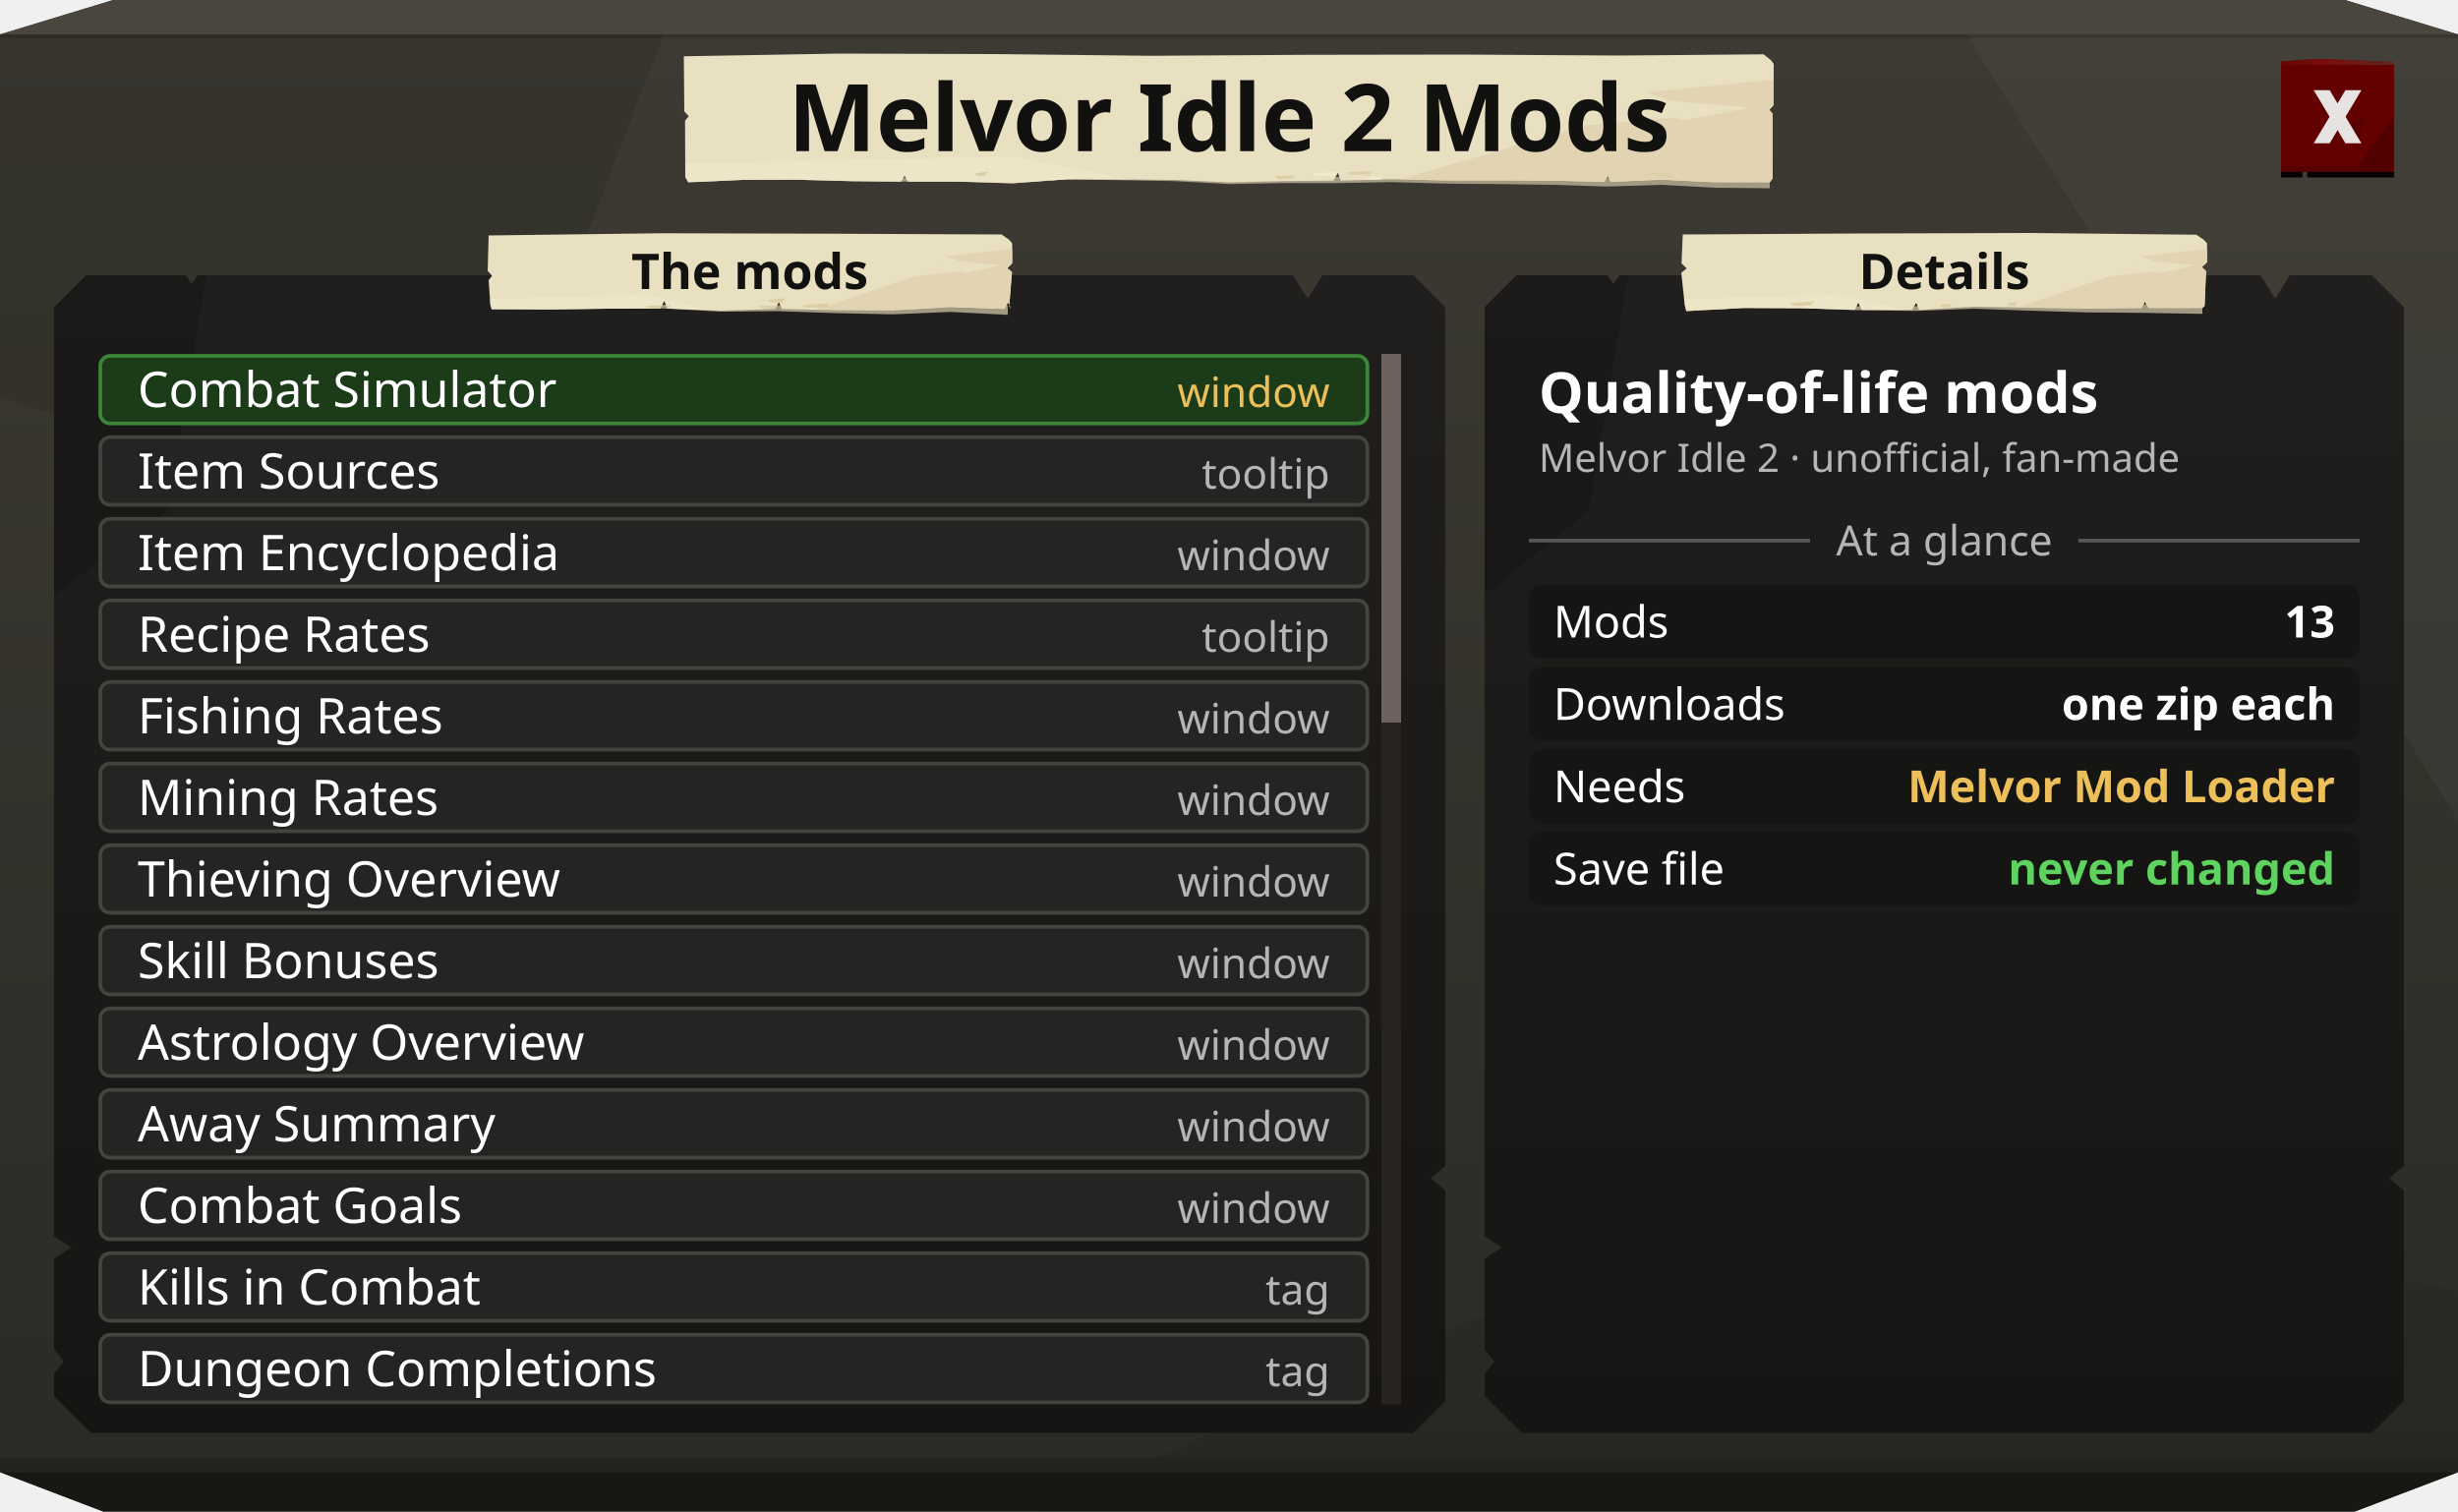
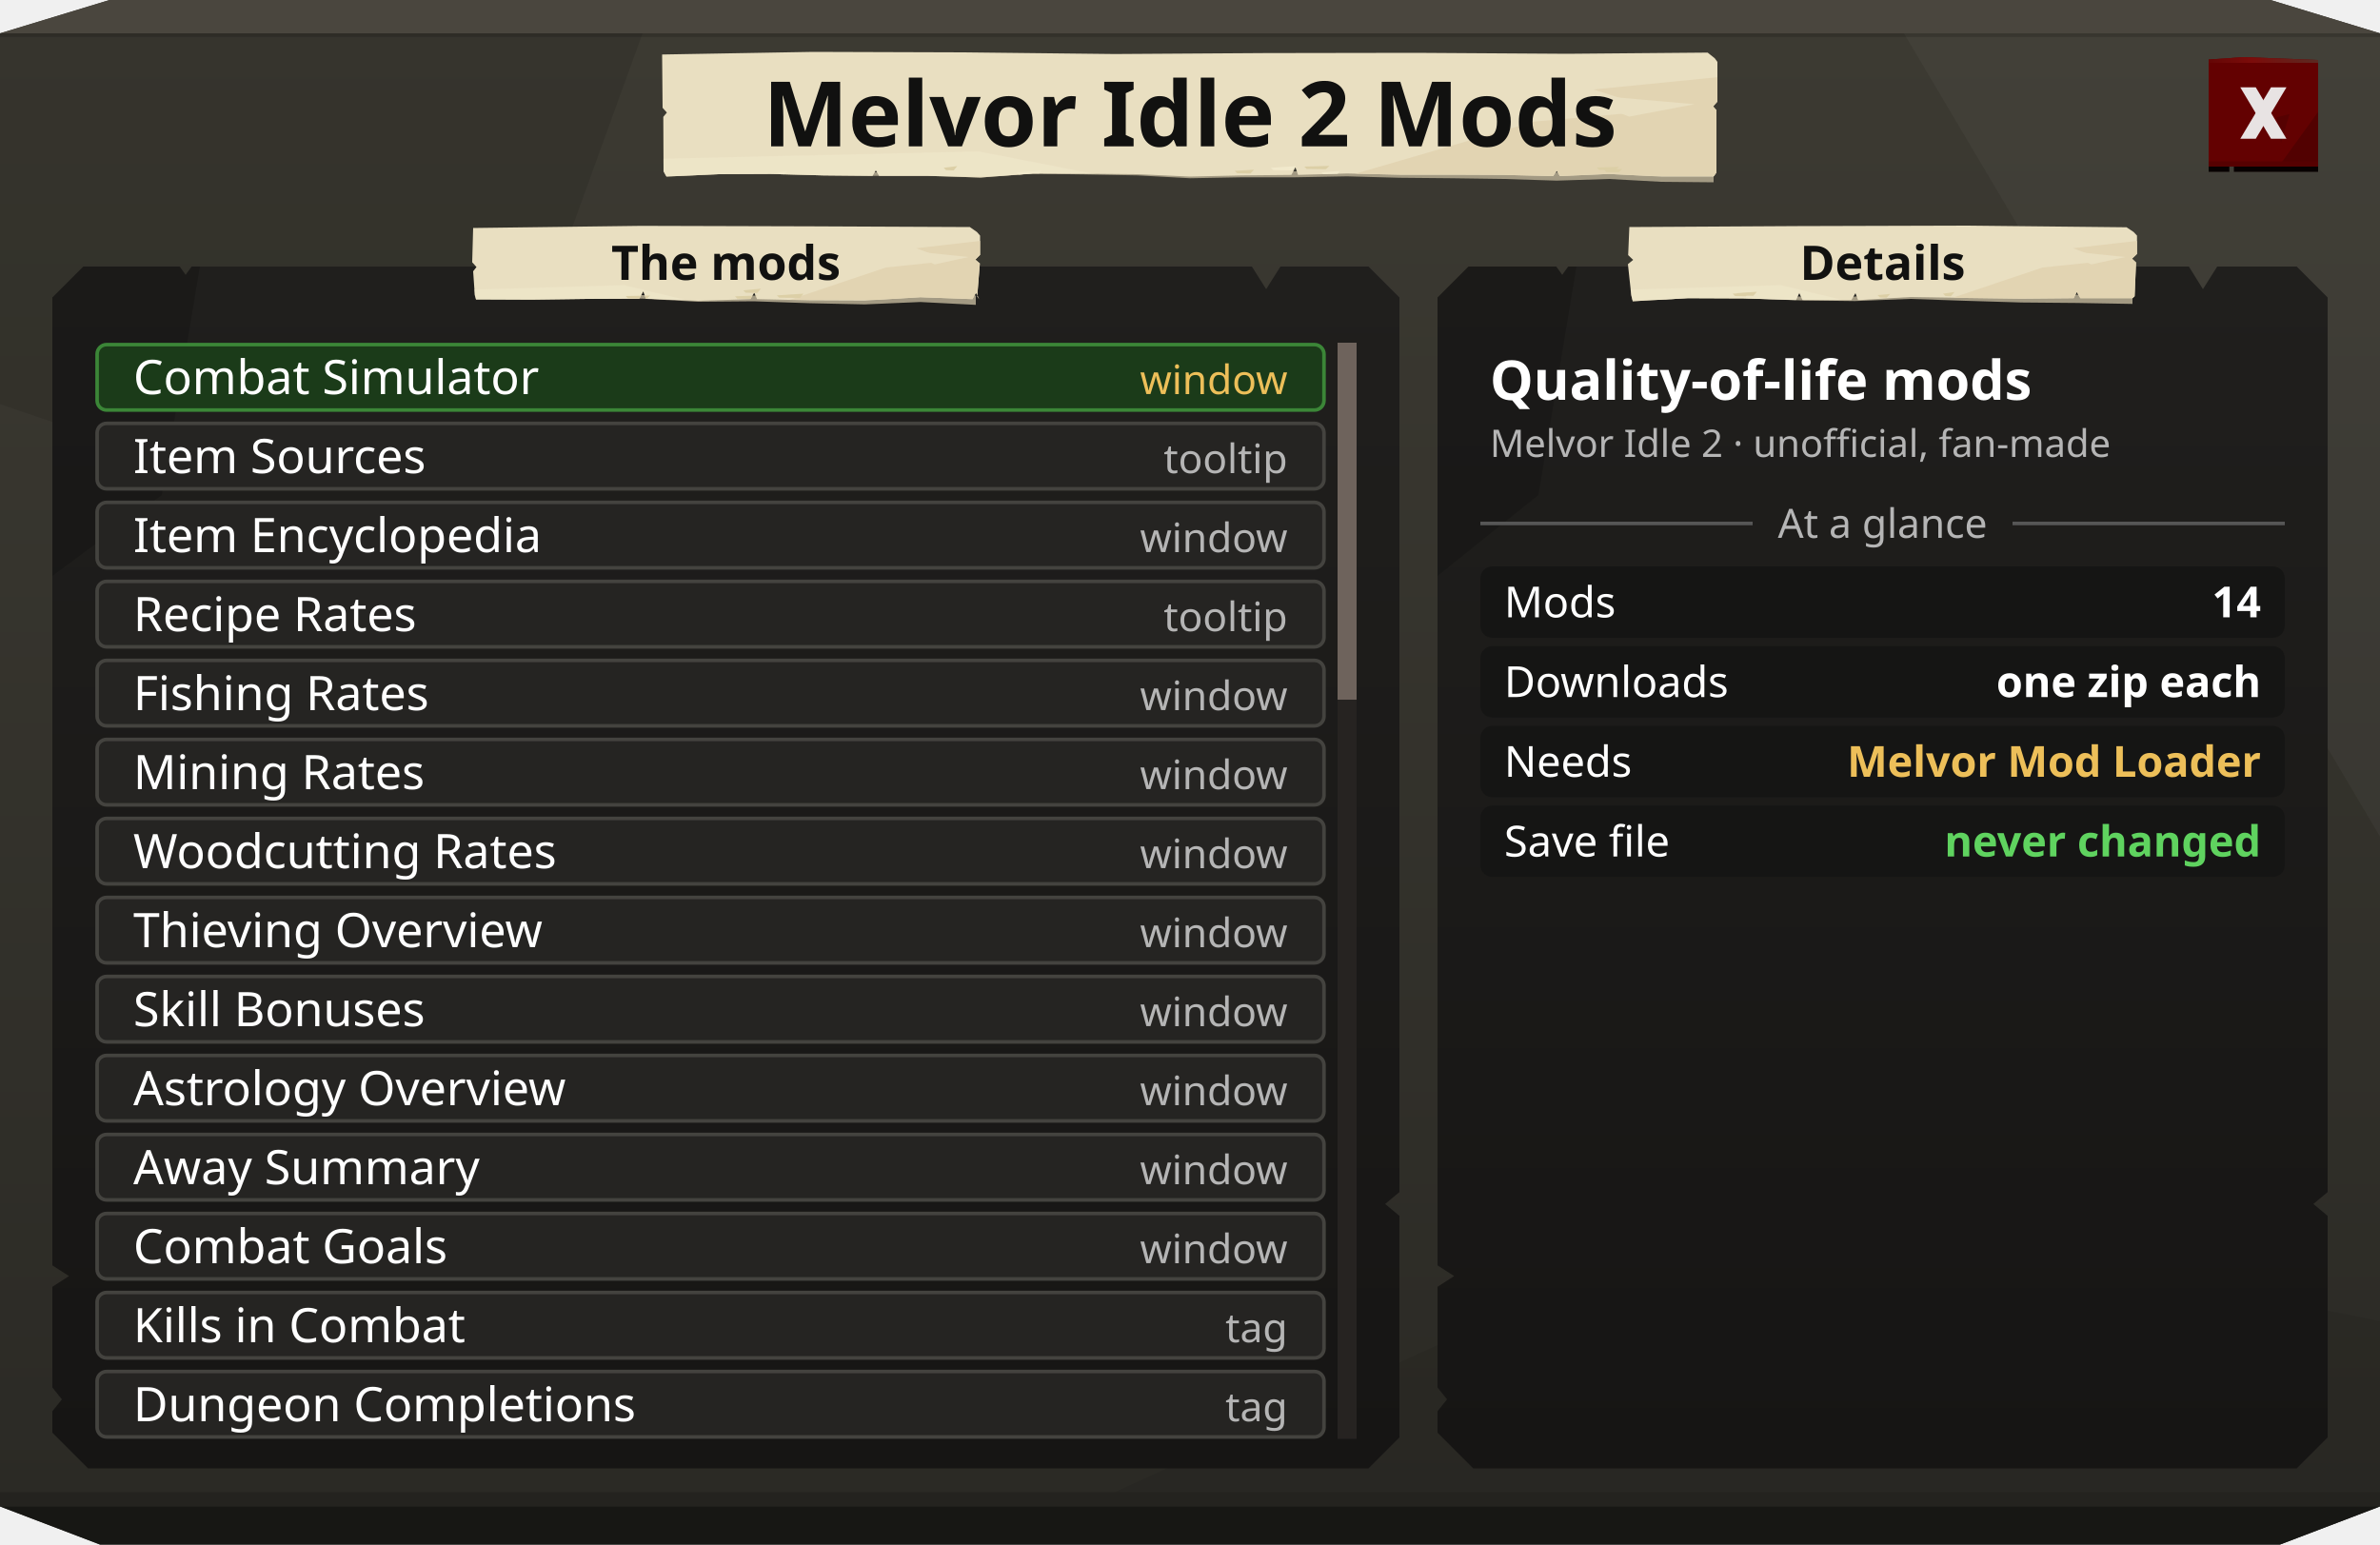
- <svg xmlns="http://www.w3.org/2000/svg" viewBox="0 0 1000 615" width="1000" height="615" role="img" aria-label="Melvor Idle 2 Mods: thirteen quality-of-life mods in the game's own look. Separate downloads. Your save is never changed.">
+ <svg xmlns="http://www.w3.org/2000/svg" viewBox="0 0 1000 649" width="1000" height="649" role="img" aria-label="Melvor Idle 2 Mods: fourteen quality-of-life mods in the game's own look. Separate downloads. Your save is never changed.">
  <defs>
    <clipPath id="c1">
-       <polygon points="46,0 954,0 1000,14 1000,599 958,615 42,615 0,599 0,14" />
+       <polygon points="46,0 954,0 1000,14 1000,633 958,649 42,649 0,633 0,14" />
    </clipPath>
-     <linearGradient id="g2" gradientUnits="userSpaceOnUse" x1="0" y1="14" x2="0" y2="599">
+     <linearGradient id="g2" gradientUnits="userSpaceOnUse" x1="0" y1="14" x2="0" y2="633">
      <stop offset="0" stop-color="#3c3a32" />
      <stop offset="1" stop-color="#2b2a25" />
    </linearGradient>
    <clipPath id="c3">
      <polygon points="278.2,22.9 341.5,21.8 404.9,22 468.3,22.7 531.7,22.3 595.1,22.2 658.5,22.6 717.5,22.1 720.5,24.5 721.6,26 721.6,42.7 719.8,44.7 721.2,46.3 721.2,72.5 720,74.2 698,74.2 676,73.1 655.4,74 654.1,71.7 652.6,74 632,73.5 610,73.4 588,73.4 566,72.9 545.4,73.5 544.3,70.3 542.6,73.5 522,73.7 500,74.2 478,73.2 456,73 434,72.9 412,74.6 390,73.9 369.4,73.9 368,71.5 366.6,73.9 346,73.7 324,73.1 302,73.2 280,74.2 278.8,72 278.7,49.1 280.2,47.3 278.4,45.3" />
    </clipPath>
    <clipPath id="c4">
      <polygon points="928,25 942.7,24 974,25.2 974,70 928,70" />
    </clipPath>
    <linearGradient id="g5" gradientUnits="userSpaceOnUse" x1="928" y1="0" x2="974" y2="0">
      <stop offset="0" stop-color="#640706" />
      <stop offset="0.4" stop-color="#7c0c0a" />
      <stop offset="1" stop-color="#5a2a22" />
    </linearGradient>
    <clipPath id="c6">
-       <polygon points="22,125 35,112 75.5,112 78,115.5 80.5,112 526,112 532,121.5 538,112 575,112 588,125 588,474.4 582,479.4 588,484.4 588,570 575,583 37,583 22,568 22,559 26,554 22,549 22,512.1 29,507.6 22,503.1" />
+       <polygon points="22,125 35,112 75.5,112 78,115.5 80.5,112 526,112 532,121.5 538,112 575,112 588,125 588,500.9 582,505.9 588,510.9 588,604 575,617 37,617 22,602 22,593 26,588 22,583 22,540.7 29,536.2 22,531.7" />
    </clipPath>
-     <linearGradient id="g7" gradientUnits="userSpaceOnUse" x1="0" y1="112" x2="0" y2="583">
+     <linearGradient id="g7" gradientUnits="userSpaceOnUse" x1="0" y1="112" x2="0" y2="617">
      <stop offset="0" stop-color="#201f1d" />
      <stop offset="1" stop-color="#161514" />
    </linearGradient>
    <clipPath id="c8">
-       <polygon points="604,125 617,112 653.9,112 656.4,115.5 658.9,112 919.7,112 925.6,121.5 931.6,112 965,112 978,125 978,474.4 972,479.4 978,484.4 978,570 965,583 619,583 604,568 604,559 608,554 604,549 604,512.1 611,507.6 604,503.1" />
+       <polygon points="604,125 617,112 653.9,112 656.4,115.5 658.9,112 919.7,112 925.6,121.5 931.6,112 965,112 978,125 978,500.9 972,505.9 978,510.9 978,604 965,617 619,617 604,602 604,593 608,588 604,583 604,540.7 611,536.2 604,531.7" />
    </clipPath>
-     <linearGradient id="g9" gradientUnits="userSpaceOnUse" x1="0" y1="112" x2="0" y2="583">
+     <linearGradient id="g9" gradientUnits="userSpaceOnUse" x1="0" y1="112" x2="0" y2="617">
      <stop offset="0" stop-color="#201f1d" />
      <stop offset="1" stop-color="#161514" />
    </linearGradient>
    <clipPath id="c10">
      <polygon points="198.8,95.8 269.3,94.9 340.7,95.1 407.5,95.4 410.5,97.5 411.8,99 411.8,107.1 409.8,109.1 411.7,110.7 410.6,124.5 411.4,125.7 410.1,123 408.6,125.7 386.7,124.9 363.3,126.3 340,126.2 318.1,125.7 316.9,123 315.3,125.7 293.3,126.4 271.4,125.5 270.3,122.4 268.6,125.5 246.7,125.6 223.3,125.9 200,125.8 199.5,124 198.8,114 200.2,112.2 198.4,110.2" />
    </clipPath>
    <clipPath id="c11">
      <polygon points="684.6,95.4 755.3,95 826.7,94.8 893.5,95.5 896.5,97.5 897.9,99 897.9,106.7 895.8,108.7 897.5,110.3 896.9,124.5 896,125.3 874.1,125.3 872.6,122.7 871.3,125.3 849.3,125.5 826,125.2 802.7,124.8 780.7,126.1 779.6,123.2 777.9,126.1 757.4,126.1 756,123.1 754.6,126.1 732.7,125.4 709.3,125.3 686,126.6 685.4,124 684,111 686.2,109.2 684.1,107.2" />
    </clipPath>
  </defs>
-   <polygon points="46,0 954,0 1000,14 1000,599 958,615 42,615 0,599 0,14" fill="url(#g2)" />
+   <polygon points="46,0 954,0 1000,14 1000,633 958,649 42,649 0,633 0,14" fill="url(#g2)" />
  <g clip-path="url(#c1)">
-     <polygon points="0,14 270,14 190,223.1 0,161.6" fill="#000000" opacity="0.1" />
-     <polygon points="1000,14 1000,333.8 800,14" fill="#ffffff" opacity="0.035" />
-     <polygon points="420,615 740,476 1000,525.2 1000,615" fill="#000000" opacity="0.07" />
+     <polygon points="0,14 270,14 190,234.7 0,169.8" fill="#000000" opacity="0.1" />
+     <polygon points="1000,14 1000,351.5 800,14" fill="#ffffff" opacity="0.035" />
+     <polygon points="420,649 740,503.2 1000,555.1 1000,649" fill="#000000" opacity="0.07" />
    <rect x="0" y="0" width="1000" height="14" fill="#4a463e" />
    <rect x="0" y="14" width="1000" height="1.5" fill="#000000" opacity="0.16" />
-     <rect x="0" y="593" width="1000" height="6" fill="#24231f" />
-     <rect x="0" y="599" width="1000" height="16" fill="#171714" />
+     <rect x="0" y="627" width="1000" height="6" fill="#24231f" />
+     <rect x="0" y="633" width="1000" height="16" fill="#171714" />
  </g>
  <polygon points="720,72.7 698,72.7 676,71.6 654,72.5 632,72 610,71.9 588,71.9 566,71.4 544,72 522,72.2 500,72.7 478,71.7 456,71.5 434,71.4 412,73.1 390,72.4 368,72.4 346,72.2 324,71.6 302,71.7 280,72.7 280,74.2 302,73.2 324,73.1 346,73.7 368,73.9 390,73.9 412,74.6 434,73 456,73.3 478,73.7 500,74.9 522,74.5 544,74.5 566,74.1 588,74.7 610,74.9 632,75.2 654,75.9 676,75.2 698,76.4 720,76.6" fill="#a39a83" />
  <polygon points="278.2,22.9 341.5,21.8 404.9,22 468.3,22.7 531.7,22.3 595.1,22.2 658.5,22.6 717.5,22.1 720.5,24.5 721.6,26 721.6,42.7 719.8,44.7 721.2,46.3 721.2,72.5 720,74.2 698,74.2 676,73.1 655.4,74 654.1,71.7 652.6,74 632,73.5 610,73.4 588,73.4 566,72.9 545.4,73.5 544.3,70.3 542.6,73.5 522,73.7 500,74.2 478,73.2 456,73 434,72.9 412,74.6 390,73.9 369.4,73.9 368,71.5 366.6,73.9 346,73.7 324,73.1 302,73.2 280,74.2 278.8,72 278.7,49.1 280.2,47.3 278.4,45.3" fill="#e9dfc1" />
  <g clip-path="url(#c3)">
    <polygon points="722,32.4 669.5,37.6 697,46.4 644.6,51.1 566,74 722,74" fill="#e2d4b2" />
    <polygon points="712,43.8 659.6,39.2 684.5,49" fill="#e9dfc1" />
    <polygon points="278,66.7 411.2,63.6 464.5,74 278,74" fill="#f1e9cc" opacity="0.55" />
    <polygon points="326.7,72.4 330.7,72 329.2,73.5 327.7,73.4" fill="#f1e9cc" />
    <polygon points="674,71.3 681.6,71 680.1,72.4 675,72.3" fill="#dccfa6" />
    <polygon points="548,70 558.6,69.7 557.1,71.1 549,71" fill="#dccfa6" />
    <polygon points="534,70.5 544.4,69.8 542.9,71.6 535,71.5" fill="#f1e9cc" />
    <polygon points="427.1,72.4 437.6,71.6 436.1,73.5 428.1,73.4" fill="#f1e9cc" />
    <polygon points="396.5,70.5 402.2,69.8 400.7,71.6 397.5,71.5" fill="#dccfa6" />
    <polygon points="555.2,72.4 563.1,71.8 561.6,73.5 556.2,73.4" fill="#f1e9cc" />
    <polygon points="670.9,70.4 680.3,70.1 678.8,71.5 671.9,71.4" fill="#dccfa6" />
    <polygon points="518.8,71.8 526.9,71.3 525.4,72.9 519.8,72.8" fill="#dccfa6" />
  </g>
  <text x="500" y="61.5" font-family="'Noto Sans','Open Sans','Segoe UI',Roboto,'Helvetica Neue',Arial,sans-serif" font-size="38" font-weight="700" fill="#111110" text-anchor="middle" textLength="351.9">Melvor Idle 2 Mods</text>
  <rect x="928" y="69" width="8.7" height="3.2" fill="#070101" />
  <rect x="938.6" y="69" width="35.4" height="3.2" fill="#070101" />
  <polygon points="928,25 942.7,24 974,25.2 974,70 928,70" fill="#630101" />
  <g clip-path="url(#c4)">
    <polygon points="974,47 957.4,70 974,70" fill="#520101" />
    <polygon points="956.5,49.3 962,47.9 958.4,59.9" fill="#560101" />
    <rect x="928" y="24" width="46" height="2.4" fill="url(#g5)" />
    <rect x="928" y="67.8" width="46" height="2.2" fill="#560101" />
  </g>
  <polygon points="941.3,36.7 947.8,36.7 960.7,58.3 954.2,58.3" fill="#e8e3e3" />
  <polygon points="960.7,36.7 954.2,36.7 941.3,58.3 947.8,58.3" fill="#e8e3e3" />
-   <polygon points="22,125 35,112 75.5,112 78,115.5 80.5,112 526,112 532,121.5 538,112 575,112 588,125 588,474.4 582,479.4 588,484.4 588,570 575,583 37,583 22,568 22,559 26,554 22,549 22,512.1 29,507.6 22,503.1" fill="url(#g7)" />
+   <polygon points="22,125 35,112 75.5,112 78,115.5 80.5,112 526,112 532,121.5 538,112 575,112 588,125 588,500.9 582,505.9 588,510.9 588,604 575,617 37,617 22,602 22,593 26,588 22,583 22,540.7 29,536.2 22,531.7" fill="url(#g7)" />
  <polygon points="22,112 84,112 68,208 22,242" fill="#000000" opacity="0.16" clip-path="url(#c6)" />
-   <polygon points="604,125 617,112 653.9,112 656.4,115.5 658.9,112 919.7,112 925.6,121.5 931.6,112 965,112 978,125 978,474.4 972,479.4 978,484.4 978,570 965,583 619,583 604,568 604,559 608,554 604,549 604,512.1 611,507.6 604,503.1" fill="url(#g9)" />
+   <polygon points="604,125 617,112 653.9,112 656.4,115.5 658.9,112 919.7,112 925.6,121.5 931.6,112 965,112 978,125 978,500.9 972,505.9 978,510.9 978,604 965,617 619,617 604,602 604,593 608,588 604,583 604,540.7 611,536.2 604,531.7" fill="url(#g9)" />
  <polygon points="604,112 662.4,112 646.4,208 604,242" fill="#000000" opacity="0.16" clip-path="url(#c8)" />
  <polygon points="410,124.2 386.7,123.4 363.3,124.8 340,124.7 316.7,124.2 293.3,124.9 270,124 246.7,124.1 223.3,124.4 200,124.3 200,125.8 223.3,125.9 246.7,125.6 270,125.5 293.3,126.8 316.7,126.6 340,127.4 363.3,127.9 386.7,126.9 410,128.1" fill="#a39a83" />
  <polygon points="198.8,95.8 269.3,94.9 340.7,95.1 407.5,95.4 410.5,97.5 411.8,99 411.8,107.1 409.8,109.1 411.7,110.7 410.6,124.5 411.4,125.7 410.1,123 408.6,125.7 386.7,124.9 363.3,126.3 340,126.2 318.1,125.7 316.9,123 315.3,125.7 293.3,126.4 271.4,125.5 270.3,122.4 268.6,125.5 246.7,125.6 223.3,125.9 200,125.8 199.5,124 198.8,114 200.2,112.2 198.4,110.2" fill="#e9dfc1" />
  <g clip-path="url(#c10)">
    <polygon points="412,101.2 385,104.3 399.2,109.6 372.2,112.4 331.8,126 412,126" fill="#e2d4b2" />
    <polygon points="406.9,108 379.9,105.2 392.7,111.1" fill="#e9dfc1" />
    <polygon points="198,121.7 262.2,119.8 287.9,126 198,126" fill="#f1e9cc" opacity="0.55" />
    <polygon points="312.3,122 319.7,121.3 318.2,123.1 313.3,123" fill="#dccfa6" />
    <polygon points="262.9,124.4 273.2,124.2 271.7,125.5 263.9,125.4" fill="#dccfa6" />
    <polygon points="308.8,124.5 318.2,124.2 316.7,125.6 309.8,125.5" fill="#dccfa6" />
    <polygon points="326.4,124.1 337.6,123.4 336.1,125.2 327.4,125.1" fill="#dccfa6" />
  </g>
  <text x="305" y="117.6" font-family="'Noto Sans','Open Sans','Segoe UI',Roboto,'Helvetica Neue',Arial,sans-serif" font-size="20" font-weight="700" fill="#111110" text-anchor="middle" textLength="93.2">The mods</text>
  <polygon points="896,123.8 872.7,123.8 849.3,124 826,123.7 802.7,123.3 779.3,124.6 756,124.6 732.7,123.9 709.3,123.8 686,125.1 686,126.6 709.3,125.3 732.7,125.4 756,126.2 779.3,126.5 802.7,125.6 826,126.4 849.3,127.1 872.7,127.3 896,127.7" fill="#a39a83" />
  <polygon points="684.6,95.4 755.3,95 826.7,94.8 893.5,95.5 896.5,97.5 897.9,99 897.9,106.7 895.8,108.7 897.5,110.3 896.9,124.5 896,125.3 874.1,125.3 872.6,122.7 871.3,125.3 849.3,125.5 826,125.2 802.7,124.8 780.7,126.1 779.6,123.2 777.9,126.1 757.4,126.1 756,123.1 754.6,126.1 732.7,125.4 709.3,125.3 686,126.6 685.4,124 684,111 686.2,109.2 684.1,107.2" fill="#e9dfc1" />
  <g clip-path="url(#c11)">
    <polygon points="898,101.2 871,104.3 885.2,109.6 858.2,112.4 817.8,126 898,126" fill="#e2d4b2" />
    <polygon points="892.9,108 865.9,105.2 878.7,111.1" fill="#e9dfc1" />
    <polygon points="684,121.7 748.2,119.8 773.9,126 684,126" fill="#f1e9cc" opacity="0.55" />
    <polygon points="816.4,123.4 821.2,122.7 819.7,124.5 817.4,124.4" fill="#dccfa6" />
    <polygon points="788.9,124 794.2,123.5 792.7,125.1 789.9,125" fill="#dccfa6" />
    <polygon points="729.6,123.2 738.2,122.6 736.7,124.3 730.6,124.2" fill="#dccfa6" />
    <polygon points="728,123.4 735,123 733.5,124.5 729,124.4" fill="#dccfa6" />
  </g>
  <text x="791" y="117.6" font-family="'Noto Sans','Open Sans','Segoe UI',Roboto,'Helvetica Neue',Arial,sans-serif" font-size="20" font-weight="700" fill="#111110" text-anchor="middle" textLength="65.2">Details</text>
-   <rect x="562" y="144" width="8" height="427.4" fill="#262321" />
+   <rect x="562" y="144" width="8" height="460.6" fill="#262321" />
  <rect x="562" y="144" width="8" height="150" fill="#6e635c" />
  <rect x="40.8" y="144.8" width="515.5" height="27.5" fill="#1b3b19" rx="4" stroke="#3b8637" stroke-width="1.5" />
  <text x="56" y="165.6" font-family="'Noto Sans','Open Sans','Segoe UI',Roboto,'Helvetica Neue',Arial,sans-serif" font-size="20" font-weight="400" fill="#ffffff" text-anchor="start" textLength="162.4">Combat Simulator</text>
  <text x="541" y="165.6" font-family="'Noto Sans','Open Sans','Segoe UI',Roboto,'Helvetica Neue',Arial,sans-serif" font-size="17" font-weight="400" fill="#edbf59" text-anchor="end" textLength="59.2">window</text>
  <rect x="40.8" y="177.9" width="515.5" height="27.5" fill="#252422" rx="4" stroke="#44433f" stroke-width="1.5" />
  <text x="56" y="198.8" font-family="'Noto Sans','Open Sans','Segoe UI',Roboto,'Helvetica Neue',Arial,sans-serif" font-size="20" font-weight="400" fill="#ffffff" text-anchor="start" textLength="115.8">Item Sources</text>
  <text x="541" y="198.8" font-family="'Noto Sans','Open Sans','Segoe UI',Roboto,'Helvetica Neue',Arial,sans-serif" font-size="17" font-weight="400" fill="#b5b5b5" text-anchor="end" textLength="50.4">tooltip</text>
  <rect x="40.8" y="211.1" width="515.5" height="27.5" fill="#252422" rx="4" stroke="#44433f" stroke-width="1.5" />
  <text x="56" y="232" font-family="'Noto Sans','Open Sans','Segoe UI',Roboto,'Helvetica Neue',Arial,sans-serif" font-size="20" font-weight="400" fill="#ffffff" text-anchor="start" textLength="162.8">Item Encyclopedia</text>
  <text x="541" y="232" font-family="'Noto Sans','Open Sans','Segoe UI',Roboto,'Helvetica Neue',Arial,sans-serif" font-size="17" font-weight="400" fill="#b5b5b5" text-anchor="end" textLength="59.2">window</text>
  <rect x="40.8" y="244.3" width="515.5" height="27.5" fill="#252422" rx="4" stroke="#44433f" stroke-width="1.5" />
  <text x="56" y="265.2" font-family="'Noto Sans','Open Sans','Segoe UI',Roboto,'Helvetica Neue',Arial,sans-serif" font-size="20" font-weight="400" fill="#ffffff" text-anchor="start" textLength="113.7">Recipe Rates</text>
  <text x="541" y="265.2" font-family="'Noto Sans','Open Sans','Segoe UI',Roboto,'Helvetica Neue',Arial,sans-serif" font-size="17" font-weight="400" fill="#b5b5b5" text-anchor="end" textLength="50.4">tooltip</text>
  <rect x="40.8" y="277.5" width="515.5" height="27.5" fill="#252422" rx="4" stroke="#44433f" stroke-width="1.5" />
  <text x="56" y="298.4" font-family="'Noto Sans','Open Sans','Segoe UI',Roboto,'Helvetica Neue',Arial,sans-serif" font-size="20" font-weight="400" fill="#ffffff" text-anchor="start" textLength="117.4">Fishing Rates</text>
  <text x="541" y="298.4" font-family="'Noto Sans','Open Sans','Segoe UI',Roboto,'Helvetica Neue',Arial,sans-serif" font-size="17" font-weight="400" fill="#b5b5b5" text-anchor="end" textLength="59.2">window</text>
  <rect x="40.8" y="310.7" width="515.5" height="27.5" fill="#252422" rx="4" stroke="#44433f" stroke-width="1.5" />
  <text x="56" y="331.6" font-family="'Noto Sans','Open Sans','Segoe UI',Roboto,'Helvetica Neue',Arial,sans-serif" font-size="20" font-weight="400" fill="#ffffff" text-anchor="start" textLength="117.1">Mining Rates</text>
  <text x="541" y="331.6" font-family="'Noto Sans','Open Sans','Segoe UI',Roboto,'Helvetica Neue',Arial,sans-serif" font-size="17" font-weight="400" fill="#b5b5b5" text-anchor="end" textLength="59.2">window</text>
  <rect x="40.8" y="343.9" width="515.5" height="27.5" fill="#252422" rx="4" stroke="#44433f" stroke-width="1.5" />
-   <text x="56" y="364.8" font-family="'Noto Sans','Open Sans','Segoe UI',Roboto,'Helvetica Neue',Arial,sans-serif" font-size="20" font-weight="400" fill="#ffffff" text-anchor="start" textLength="163.9">Thieving Overview</text>
+   <text x="56" y="364.8" font-family="'Noto Sans','Open Sans','Segoe UI',Roboto,'Helvetica Neue',Arial,sans-serif" font-size="20" font-weight="400" fill="#ffffff" text-anchor="start" textLength="171.8">Woodcutting Rates</text>
  <text x="541" y="364.8" font-family="'Noto Sans','Open Sans','Segoe UI',Roboto,'Helvetica Neue',Arial,sans-serif" font-size="17" font-weight="400" fill="#b5b5b5" text-anchor="end" textLength="59.2">window</text>
  <rect x="40.8" y="377.1" width="515.5" height="27.5" fill="#252422" rx="4" stroke="#44433f" stroke-width="1.5" />
-   <text x="56" y="398" font-family="'Noto Sans','Open Sans','Segoe UI',Roboto,'Helvetica Neue',Arial,sans-serif" font-size="20" font-weight="400" fill="#ffffff" text-anchor="start" textLength="115.5">Skill Bonuses</text>
+   <text x="56" y="398" font-family="'Noto Sans','Open Sans','Segoe UI',Roboto,'Helvetica Neue',Arial,sans-serif" font-size="20" font-weight="400" fill="#ffffff" text-anchor="start" textLength="163.9">Thieving Overview</text>
  <text x="541" y="398" font-family="'Noto Sans','Open Sans','Segoe UI',Roboto,'Helvetica Neue',Arial,sans-serif" font-size="17" font-weight="400" fill="#b5b5b5" text-anchor="end" textLength="59.2">window</text>
  <rect x="40.8" y="410.3" width="515.5" height="27.5" fill="#252422" rx="4" stroke="#44433f" stroke-width="1.5" />
-   <text x="56" y="431.2" font-family="'Noto Sans','Open Sans','Segoe UI',Roboto,'Helvetica Neue',Arial,sans-serif" font-size="20" font-weight="400" fill="#ffffff" text-anchor="start" textLength="174.3">Astrology Overview</text>
+   <text x="56" y="431.2" font-family="'Noto Sans','Open Sans','Segoe UI',Roboto,'Helvetica Neue',Arial,sans-serif" font-size="20" font-weight="400" fill="#ffffff" text-anchor="start" textLength="115.5">Skill Bonuses</text>
  <text x="541" y="431.2" font-family="'Noto Sans','Open Sans','Segoe UI',Roboto,'Helvetica Neue',Arial,sans-serif" font-size="17" font-weight="400" fill="#b5b5b5" text-anchor="end" textLength="59.2">window</text>
  <rect x="40.8" y="443.5" width="515.5" height="27.5" fill="#252422" rx="4" stroke="#44433f" stroke-width="1.5" />
-   <text x="56" y="464.4" font-family="'Noto Sans','Open Sans','Segoe UI',Roboto,'Helvetica Neue',Arial,sans-serif" font-size="20" font-weight="400" fill="#ffffff" text-anchor="start" textLength="137.9">Away Summary</text>
+   <text x="56" y="464.4" font-family="'Noto Sans','Open Sans','Segoe UI',Roboto,'Helvetica Neue',Arial,sans-serif" font-size="20" font-weight="400" fill="#ffffff" text-anchor="start" textLength="174.3">Astrology Overview</text>
  <text x="541" y="464.4" font-family="'Noto Sans','Open Sans','Segoe UI',Roboto,'Helvetica Neue',Arial,sans-serif" font-size="17" font-weight="400" fill="#b5b5b5" text-anchor="end" textLength="59.2">window</text>
  <rect x="40.8" y="476.7" width="515.5" height="27.5" fill="#252422" rx="4" stroke="#44433f" stroke-width="1.5" />
-   <text x="56" y="497.6" font-family="'Noto Sans','Open Sans','Segoe UI',Roboto,'Helvetica Neue',Arial,sans-serif" font-size="20" font-weight="400" fill="#ffffff" text-anchor="start" textLength="126.3">Combat Goals</text>
+   <text x="56" y="497.6" font-family="'Noto Sans','Open Sans','Segoe UI',Roboto,'Helvetica Neue',Arial,sans-serif" font-size="20" font-weight="400" fill="#ffffff" text-anchor="start" textLength="137.9">Away Summary</text>
  <text x="541" y="497.6" font-family="'Noto Sans','Open Sans','Segoe UI',Roboto,'Helvetica Neue',Arial,sans-serif" font-size="17" font-weight="400" fill="#b5b5b5" text-anchor="end" textLength="59.2">window</text>
  <rect x="40.8" y="509.9" width="515.5" height="27.5" fill="#252422" rx="4" stroke="#44433f" stroke-width="1.5" />
-   <text x="56" y="530.8" font-family="'Noto Sans','Open Sans','Segoe UI',Roboto,'Helvetica Neue',Arial,sans-serif" font-size="20" font-weight="400" fill="#ffffff" text-anchor="start" textLength="133.7">Kills in Combat</text>
-   <text x="541" y="530.8" font-family="'Noto Sans','Open Sans','Segoe UI',Roboto,'Helvetica Neue',Arial,sans-serif" font-size="17" font-weight="400" fill="#b5b5b5" text-anchor="end" textLength="24.8">tag</text>
+   <text x="56" y="530.8" font-family="'Noto Sans','Open Sans','Segoe UI',Roboto,'Helvetica Neue',Arial,sans-serif" font-size="20" font-weight="400" fill="#ffffff" text-anchor="start" textLength="126.3">Combat Goals</text>
+   <text x="541" y="530.8" font-family="'Noto Sans','Open Sans','Segoe UI',Roboto,'Helvetica Neue',Arial,sans-serif" font-size="17" font-weight="400" fill="#b5b5b5" text-anchor="end" textLength="59.2">window</text>
  <rect x="40.8" y="543.1" width="515.5" height="27.5" fill="#252422" rx="4" stroke="#44433f" stroke-width="1.5" />
-   <text x="56" y="564" font-family="'Noto Sans','Open Sans','Segoe UI',Roboto,'Helvetica Neue',Arial,sans-serif" font-size="20" font-weight="400" fill="#ffffff" text-anchor="start" textLength="201.9">Dungeon Completions</text>
+   <text x="56" y="564" font-family="'Noto Sans','Open Sans','Segoe UI',Roboto,'Helvetica Neue',Arial,sans-serif" font-size="20" font-weight="400" fill="#ffffff" text-anchor="start" textLength="133.7">Kills in Combat</text>
  <text x="541" y="564" font-family="'Noto Sans','Open Sans','Segoe UI',Roboto,'Helvetica Neue',Arial,sans-serif" font-size="17" font-weight="400" fill="#b5b5b5" text-anchor="end" textLength="24.8">tag</text>
+   <rect x="40.8" y="576.3" width="515.5" height="27.5" fill="#252422" rx="4" stroke="#44433f" stroke-width="1.5" />
+   <text x="56" y="597.2" font-family="'Noto Sans','Open Sans','Segoe UI',Roboto,'Helvetica Neue',Arial,sans-serif" font-size="20" font-weight="400" fill="#ffffff" text-anchor="start" textLength="201.9">Dungeon Completions</text>
+   <text x="541" y="597.2" font-family="'Noto Sans','Open Sans','Segoe UI',Roboto,'Helvetica Neue',Arial,sans-serif" font-size="17" font-weight="400" fill="#b5b5b5" text-anchor="end" textLength="24.8">tag</text>
  <text x="626" y="168" font-family="'Noto Sans','Open Sans','Segoe UI',Roboto,'Helvetica Neue',Arial,sans-serif" font-size="23" font-weight="700" fill="#ffffff" text-anchor="start" textLength="223">Quality-of-life mods</text>
  <text x="626" y="192" font-family="'Noto Sans','Open Sans','Segoe UI',Roboto,'Helvetica Neue',Arial,sans-serif" font-size="16" font-weight="400" fill="#b5b5b5" text-anchor="start" textLength="249.3">Melvor Idle 2 · unofficial, fan-made</text>
  <rect x="622" y="219.2" width="114.4" height="1.5" fill="#565656" />
  <rect x="845.6" y="219.2" width="114.4" height="1.5" fill="#565656" />
  <text x="791" y="226" font-family="'Noto Sans','Open Sans','Segoe UI',Roboto,'Helvetica Neue',Arial,sans-serif" font-size="17" font-weight="400" fill="#b5b5b5" text-anchor="middle" textLength="85.1">At a glance</text>
  <rect x="622" y="238" width="338" height="30" fill="#151514" rx="5" />
  <text x="632" y="259.4" font-family="'Noto Sans','Open Sans','Segoe UI',Roboto,'Helvetica Neue',Arial,sans-serif" font-size="18" font-weight="400" fill="#ffffff" text-anchor="start" textLength="45.6">Mods</text>
-   <text x="950" y="259.4" font-family="'Noto Sans','Open Sans','Segoe UI',Roboto,'Helvetica Neue',Arial,sans-serif" font-size="18" font-weight="700" fill="#ffffff" text-anchor="end" textLength="21">13</text>
+   <text x="950" y="259.4" font-family="'Noto Sans','Open Sans','Segoe UI',Roboto,'Helvetica Neue',Arial,sans-serif" font-size="18" font-weight="700" fill="#ffffff" text-anchor="end" textLength="21">14</text>
  <rect x="622" y="271.5" width="338" height="30" fill="#151514" rx="5" />
  <text x="632" y="292.9" font-family="'Noto Sans','Open Sans','Segoe UI',Roboto,'Helvetica Neue',Arial,sans-serif" font-size="18" font-weight="400" fill="#ffffff" text-anchor="start" textLength="90">Downloads</text>
  <text x="950" y="292.9" font-family="'Noto Sans','Open Sans','Segoe UI',Roboto,'Helvetica Neue',Arial,sans-serif" font-size="18" font-weight="700" fill="#ffffff" text-anchor="end" textLength="106.9">one zip each</text>
  <rect x="622" y="305" width="338" height="30" fill="#151514" rx="5" />
  <text x="632" y="326.4" font-family="'Noto Sans','Open Sans','Segoe UI',Roboto,'Helvetica Neue',Arial,sans-serif" font-size="18" font-weight="400" fill="#ffffff" text-anchor="start" textLength="51.3">Needs</text>
  <text x="950" y="326.4" font-family="'Noto Sans','Open Sans','Segoe UI',Roboto,'Helvetica Neue',Arial,sans-serif" font-size="18" font-weight="700" fill="#edbf59" text-anchor="end" textLength="169.7">Melvor Mod Loader</text>
  <rect x="622" y="338.5" width="338" height="30" fill="#151514" rx="5" />
  <text x="632" y="359.9" font-family="'Noto Sans','Open Sans','Segoe UI',Roboto,'Helvetica Neue',Arial,sans-serif" font-size="18" font-weight="400" fill="#ffffff" text-anchor="start" textLength="66.4">Save file</text>
  <text x="950" y="359.9" font-family="'Noto Sans','Open Sans','Segoe UI',Roboto,'Helvetica Neue',Arial,sans-serif" font-size="18" font-weight="700" fill="#5fd35f" text-anchor="end" textLength="126.2">never changed</text>
</svg>
